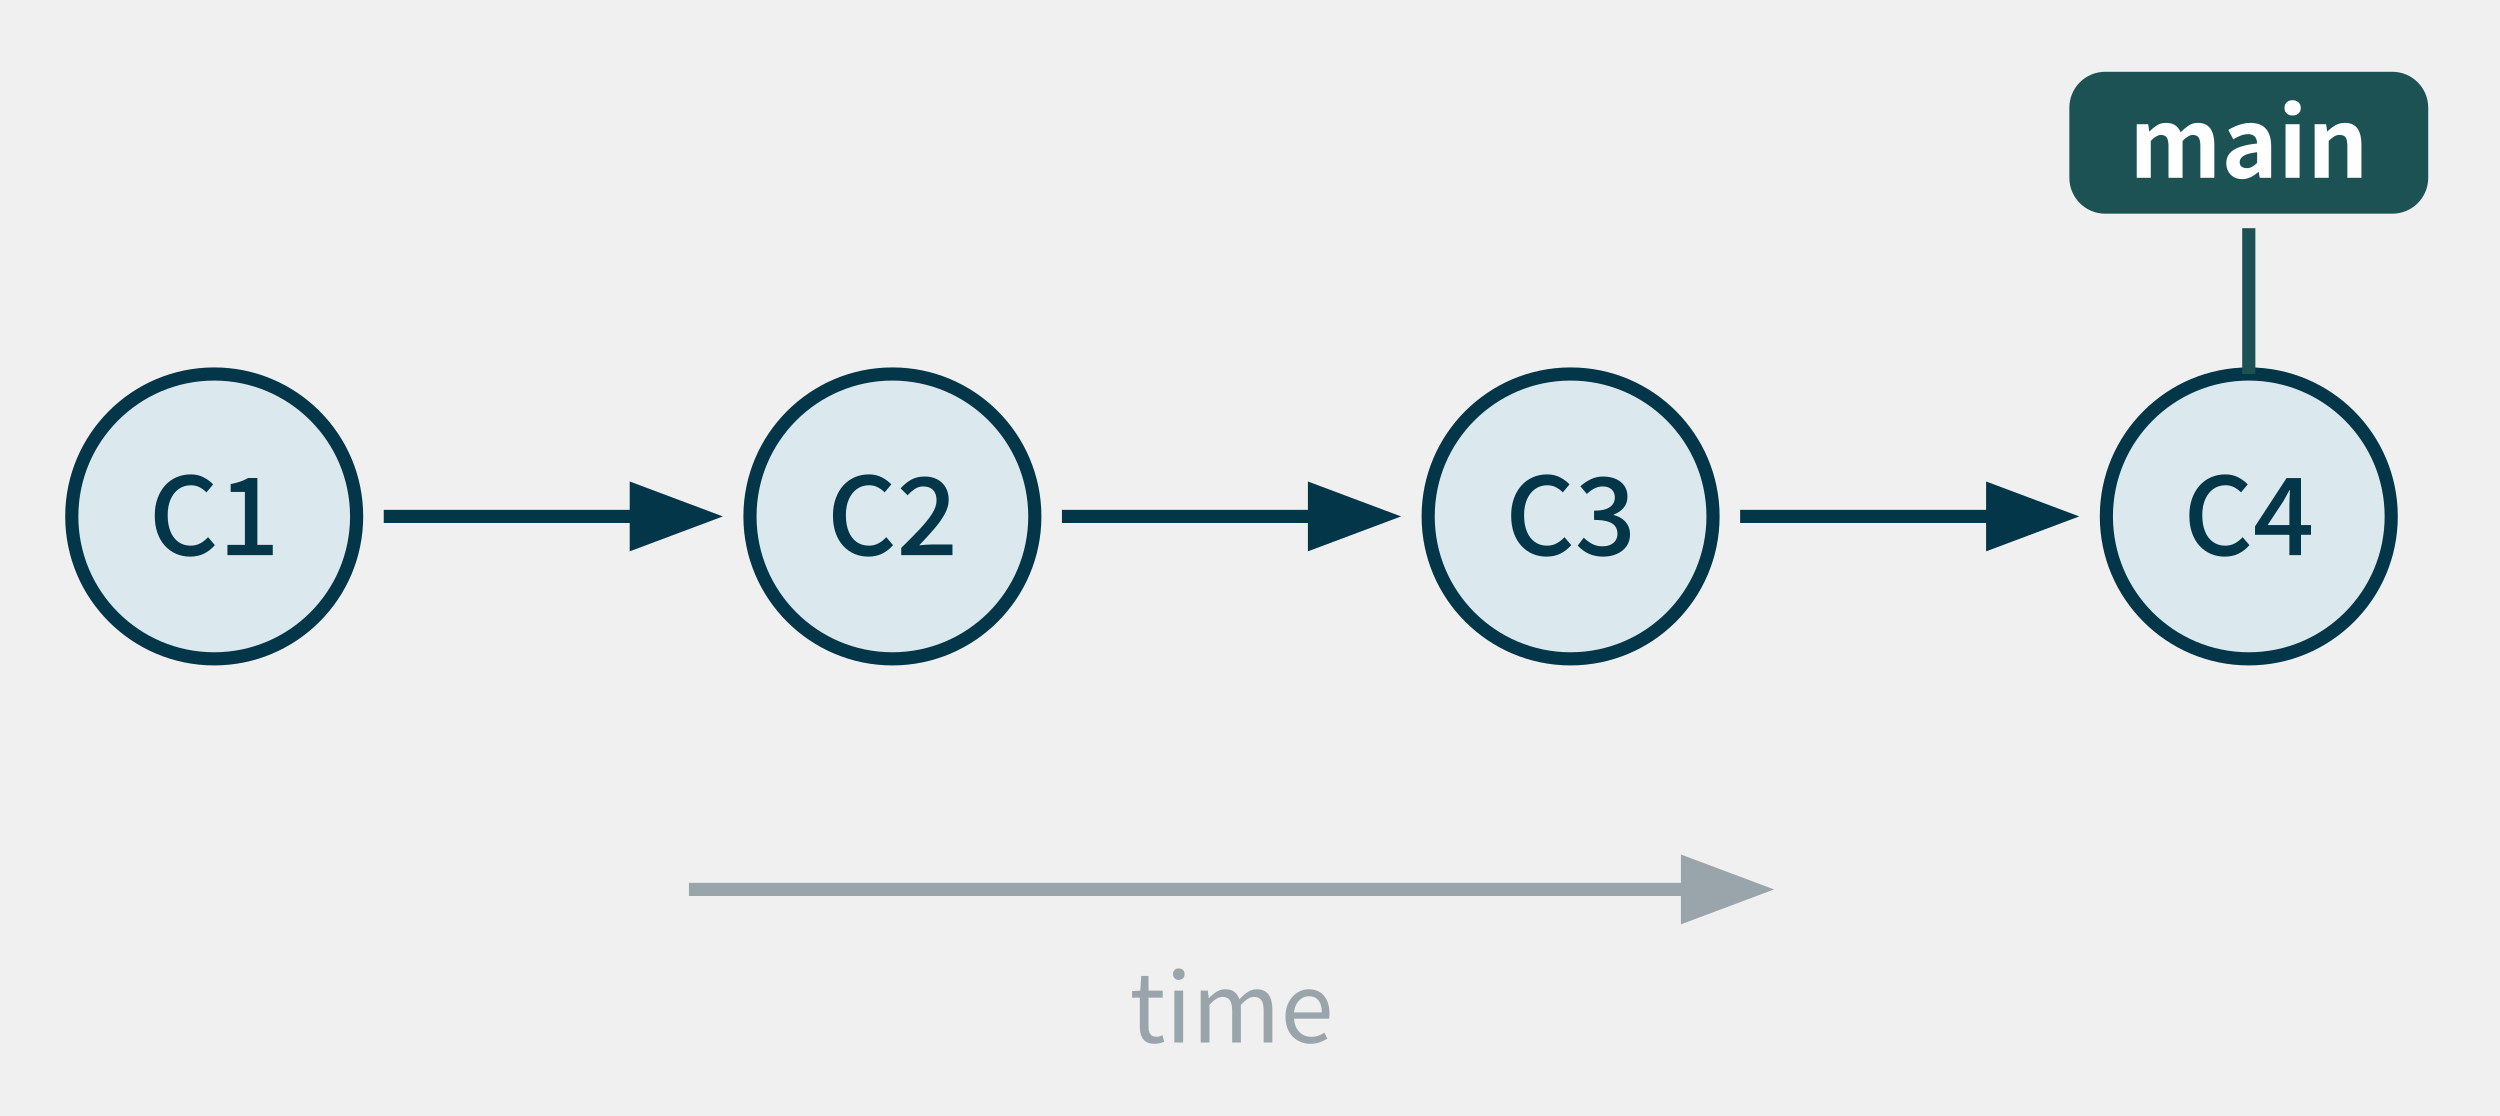
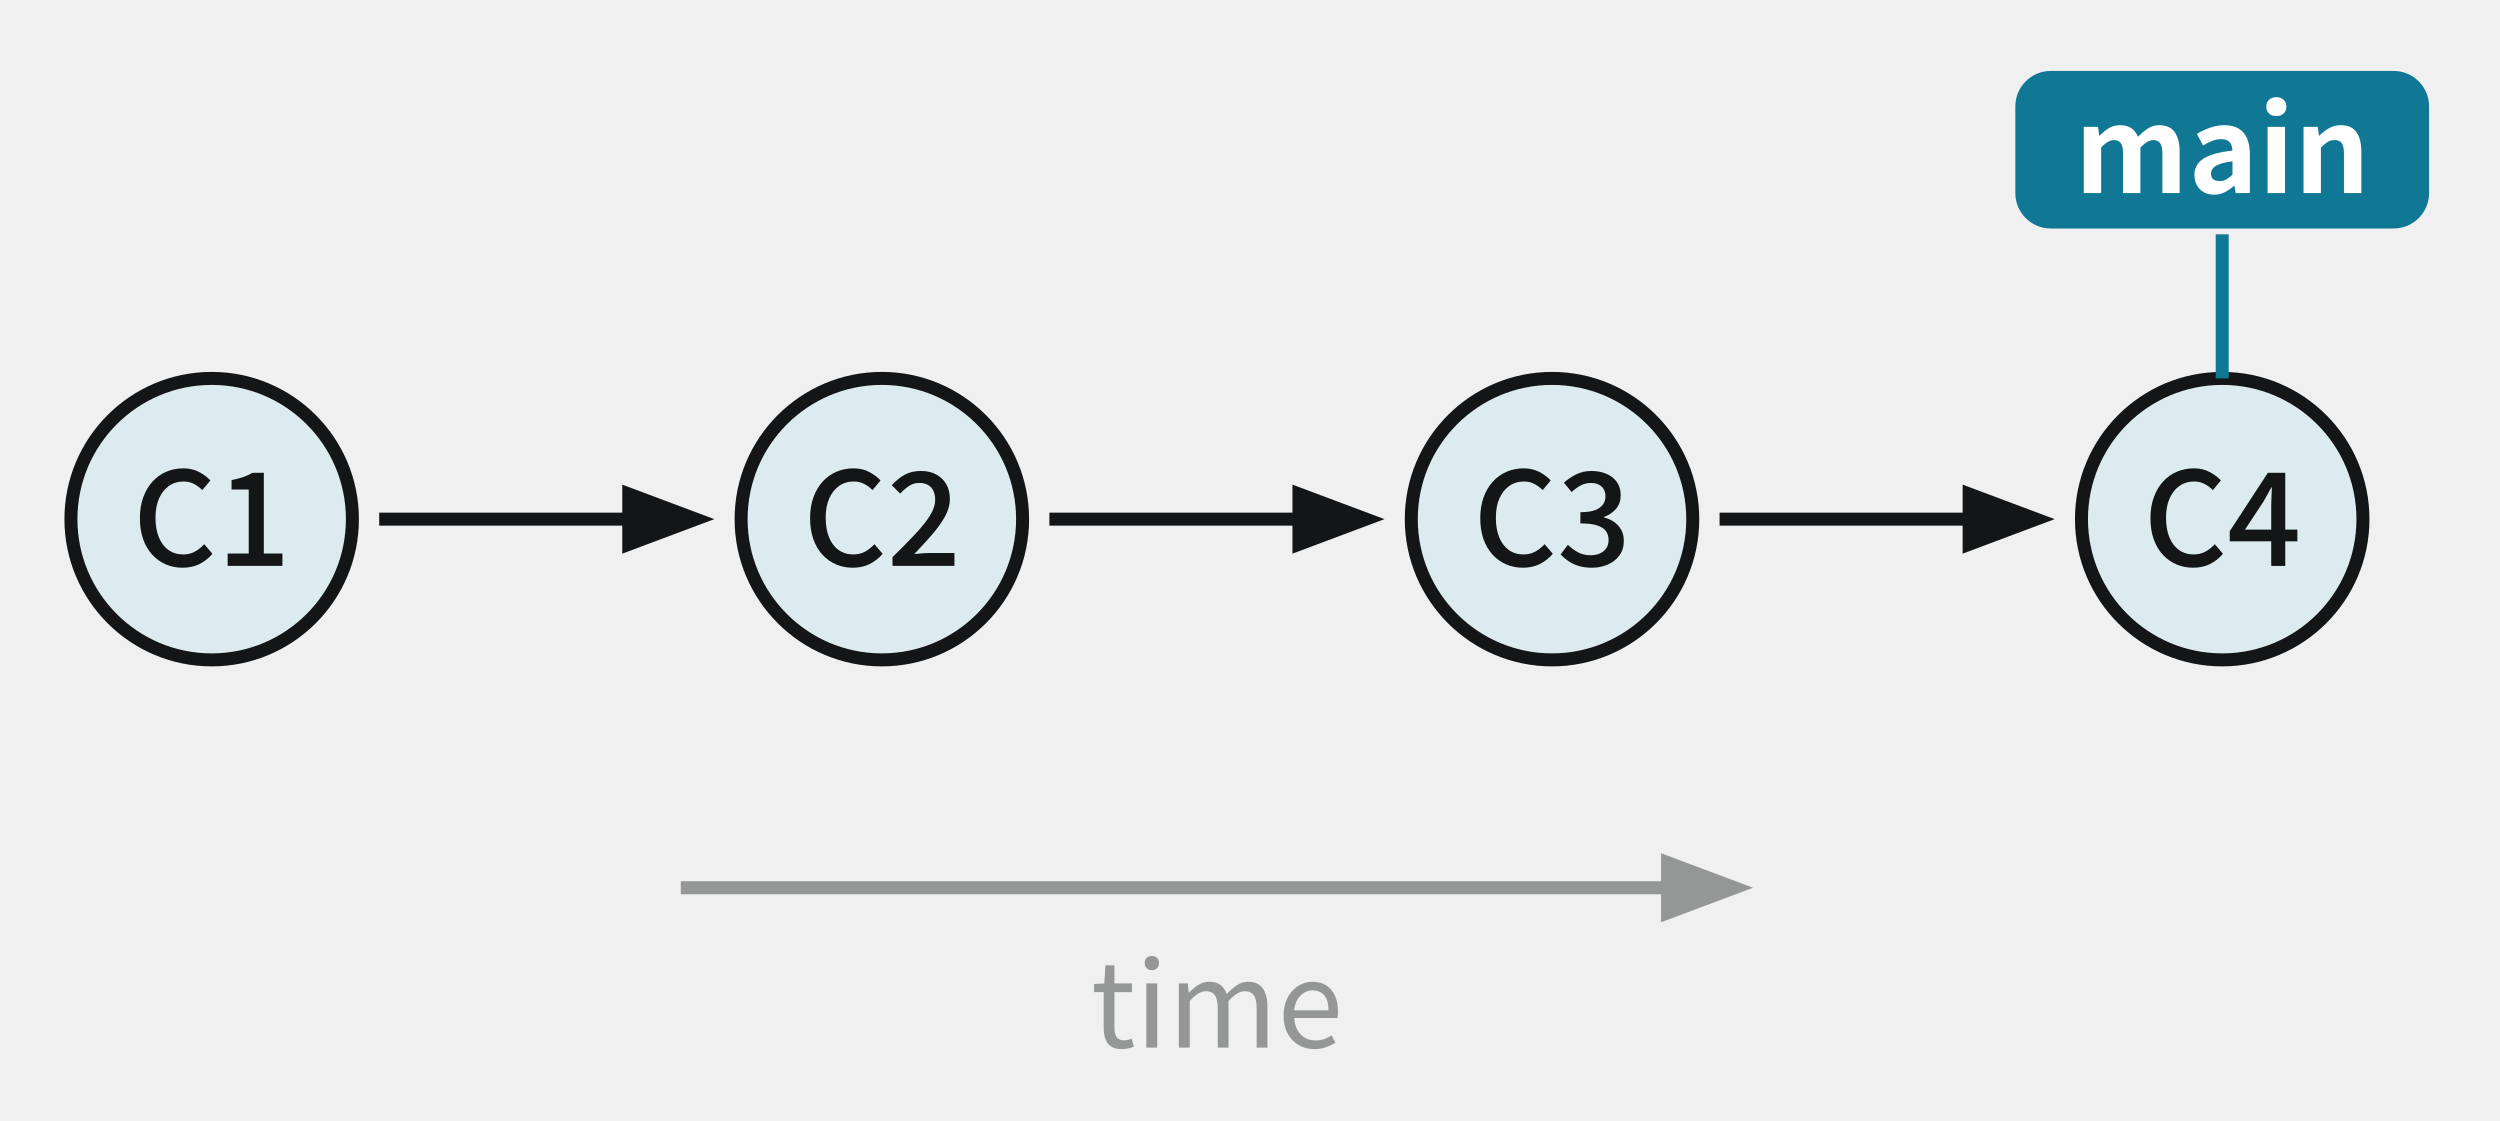
- <svg xmlns="http://www.w3.org/2000/svg" xmlns:xlink="http://www.w3.org/1999/xlink" class="typst-doc" viewBox="0 0 208.984 93.255" width="208.984pt" height="93.255pt">
-   <g>
-     <g class="typst-group" transform="matrix(1 0 0 1 6 6)">
+ <svg xmlns="http://www.w3.org/2000/svg" xmlns:xlink="http://www.w3.org/1999/xlink" viewBox="0 0 211.484 94.748" width="211.484pt" height="94.748pt">
+   <g transform="translate(6 6)">
+     <path fill="none" stroke="#959696" stroke-width="1.1" stroke-linecap="butt" stroke-linejoin="miter" stroke-miterlimit="4" transform="translate(51.59055 69.0972)" d="M 0 0h 83.473" />
+     <path fill="#959696" fill-rule="nonzero" stroke="#959696" stroke-width="1.1" stroke-linecap="butt" stroke-linejoin="miter" stroke-miterlimit="4" transform="translate(135.0635 66.97122)" d="M 0 0m 5.669 2.126l -5.669 2.126v -4.252l 5.669 2.126Z " />
+     <path fill="none" transform="translate(86.28488 75.28846)" d="M 0 0h 21.32v 7.46h -21.32v -7.46Z " />
+     <g transform="translate(86.28488 75.28846)">
+       <g transform="matrix(1 0 0 -1 0 7.33)">
+         <use xlink:href="#g8C058AB509FE416FEEC7B3566CF4DF14" x="0" y="0" fill="#959696" fill-rule="nonzero" />
+         <use xlink:href="#g89BDD6A8CB61E7CD3A535BA6174421AE" x="3.77" y="0" fill="#959696" fill-rule="nonzero" />
+         <use xlink:href="#gA8960B64AF3284EFC299CC9CD12CA17" x="6.52" y="0" fill="#959696" fill-rule="nonzero" />
+         <use xlink:href="#g58C4D0BDEA9AD28168CD8BA4E65F74B7" x="15.78" y="0" fill="#959696" fill-rule="nonzero" />
+       </g>
+     </g>
+     <path fill="#dbebef" fill-rule="nonzero" stroke="#131516" stroke-width="1.1" stroke-linecap="butt" stroke-linejoin="miter" stroke-miterlimit="4" transform="translate(0 26.01059)" d="M 0 0m 11.906 0c -6.569 0 -11.906 5.336 -11.906 11.906c 0 6.569 5.336 11.906 11.906 11.906c 6.569 0 11.906 -5.336 11.906 -11.906c 0 -6.569 -5.336 -11.906 -11.906 -11.906Z " />
+     <path fill="none" transform="translate(5.217512 33.8076)" d="M 0 0h 13.376v 8.217h -13.376v -8.217Z " />
+     <g transform="translate(5.217512 33.8076)">
+       <g transform="matrix(1 0 0 -1 0 8.063)">
+         <use xlink:href="#g4B0215E6EE871C7411DF42081F9B9A5D" x="0" y="0" fill="#131516" fill-rule="nonzero" />
+         <use xlink:href="#g587944CC86E6756160A12EE9A3EFA76C" x="7.106" y="0" fill="#131516" fill-rule="nonzero" />
+       </g>
+     </g>
+     <path fill="#dbebef" fill-rule="nonzero" stroke="#131516" stroke-width="1.1" stroke-linecap="butt" stroke-linejoin="miter" stroke-miterlimit="4" transform="translate(56.69291 26.01059)" d="M 0 0m 11.906 0c -6.569 0 -11.906 5.336 -11.906 11.906c 0 6.569 5.336 11.906 11.906 11.906c 6.569 0 11.906 -5.336 11.906 -11.906c 0 -6.569 -5.336 -11.906 -11.906 -11.906Z " />
+     <path fill="none" transform="translate(61.91043 33.8076)" d="M 0 0h 13.376v 8.217h -13.376v -8.217Z " />
+     <g transform="translate(61.91043 33.8076)">
+       <g transform="matrix(1 0 0 -1 0 8.063)">
+         <use xlink:href="#g4B0215E6EE871C7411DF42081F9B9A5D" x="0" y="0" fill="#131516" fill-rule="nonzero" />
+         <use xlink:href="#g90551CEF906CFAE9CA14E93F6AA17084" x="7.106" y="0" fill="#131516" fill-rule="nonzero" />
+       </g>
+     </g>
+     <path fill="#dbebef" fill-rule="nonzero" stroke="#131516" stroke-width="1.1" stroke-linecap="butt" stroke-linejoin="miter" stroke-miterlimit="4" transform="translate(113.3858 26.01059)" d="M 0 0m 11.906 0c -6.569 0 -11.906 5.336 -11.906 11.906c 0 6.569 5.336 11.906 11.906 11.906c 6.569 0 11.906 -5.336 11.906 -11.906c 0 -6.569 -5.336 -11.906 -11.906 -11.906Z " />
+     <path fill="none" transform="translate(118.6033 33.8076)" d="M 0 0h 13.376v 8.217h -13.376v -8.217Z " />
+     <g transform="translate(118.6033 33.8076)">
+       <g transform="matrix(1 0 0 -1 0 8.063)">
+         <use xlink:href="#g4B0215E6EE871C7411DF42081F9B9A5D" x="0" y="0" fill="#131516" fill-rule="nonzero" />
+         <use xlink:href="#g47783CE8D53684F26E2426AA39AB5DED" x="7.106" y="0" fill="#131516" fill-rule="nonzero" />
+       </g>
+     </g>
+     <path fill="#dbebef" fill-rule="nonzero" stroke="#131516" stroke-width="1.1" stroke-linecap="butt" stroke-linejoin="miter" stroke-miterlimit="4" transform="translate(170.0787 26.01059)" d="M 0 0m 11.906 0c -6.569 0 -11.906 5.336 -11.906 11.906c 0 6.569 5.336 11.906 11.906 11.906c 6.569 0 11.906 -5.336 11.906 -11.906c 0 -6.569 -5.336 -11.906 -11.906 -11.906Z " />
+     <path fill="none" transform="translate(175.2963 33.8076)" d="M 0 0h 13.376v 8.217h -13.376v -8.217Z " />
+     <g transform="translate(175.2963 33.8076)">
+       <g transform="matrix(1 0 0 -1 0 8.063)">
+         <use xlink:href="#g4B0215E6EE871C7411DF42081F9B9A5D" x="0" y="0" fill="#131516" fill-rule="nonzero" />
+         <use xlink:href="#g712FF22219754B4B2190D8FF431205C" x="7.106" y="0" fill="#131516" fill-rule="nonzero" />
+       </g>
+     </g>
+     <path fill="none" stroke="#131516" stroke-width="1.1" stroke-linecap="butt" stroke-linejoin="miter" stroke-miterlimit="4" transform="translate(26.07874 37.9161)" d="M 0 0h 21.111" />
+     <path fill="#131516" fill-rule="nonzero" stroke="#131516" stroke-width="1.1" stroke-linecap="butt" stroke-linejoin="miter" stroke-miterlimit="4" transform="translate(47.1895 35.79012)" d="M 0 0m 5.669 2.126l -5.669 2.126v -4.252l 5.669 2.126Z " />
+     <path fill="none" stroke="#131516" stroke-width="1.1" stroke-linecap="butt" stroke-linejoin="miter" stroke-miterlimit="4" transform="translate(82.77165 37.9161)" d="M 0 0h 21.111" />
+     <path fill="#131516" fill-rule="nonzero" stroke="#131516" stroke-width="1.1" stroke-linecap="butt" stroke-linejoin="miter" stroke-miterlimit="4" transform="translate(103.8824 35.79012)" d="M 0 0m 5.669 2.126l -5.669 2.126v -4.252l 5.669 2.126Z " />
+     <path fill="none" stroke="#131516" stroke-width="1.1" stroke-linecap="butt" stroke-linejoin="miter" stroke-miterlimit="4" transform="translate(139.4646 37.9161)" d="M 0 0h 21.111" />
+     <path fill="#131516" fill-rule="nonzero" stroke="#131516" stroke-width="1.1" stroke-linecap="butt" stroke-linejoin="miter" stroke-miterlimit="4" transform="translate(160.5753 35.79012)" d="M 0 0m 5.669 2.126l -5.669 2.126v -4.252l 5.669 2.126Z " />
+     <path fill="none" stroke="#107895" stroke-width="1.1" stroke-linecap="butt" stroke-linejoin="miter" stroke-miterlimit="4" transform="translate(181.9843 13.82161)" d="M 0 0m 0 12.189v -12.189" />
+     <path fill="none" transform="translate(164.4843)" d="M 0 0h 35v 13.47h -35v -13.47Z " />
+     <g transform="translate(164.4843 -4.7e-8)">
      <g>
-         <path class="typst-shape" fill="none" stroke="#9aa5ab" stroke-width="1.1" stroke-linecap="butt" stroke-linejoin="miter" stroke-miterlimit="4" transform="matrix(1 0 0 1 51.59055 68.3502)" d="M 0 0h 83.473 " />
-         <path class="typst-shape" fill="#9aa5ab" fill-rule="nonzero" stroke="#9aa5ab" stroke-width="1.1" stroke-linecap="butt" stroke-linejoin="miter" stroke-miterlimit="4" transform="matrix(1 0 0 1 135.0635 66.22422)" d="M 0 0m 5.669 2.126 l -5.669 2.126 v -4.252 l 5.669 2.126 Z " />
-         <path class="typst-shape" fill="none" transform="matrix(1 0 0 1 88.41688 75.28746)" d="M 0 0h 17.056 v 5.968 h -17.056 v -5.968 Z " />
-         <g class="typst-group">
-           <g>
-             <g class="typst-group" transform="matrix(1 0 0 1 88.41688 75.28746)">
-               <g>
-                 <g class="typst-text" transform="matrix(1 0 0 -1 0 5.864)">
-                   <use xlink:href="#gBC3846AE2E85E55BF39D7CC820E4F78F" x="0" y="0" fill="#9aa5ab" fill-rule="nonzero" />
-                   <use xlink:href="#gFB1F465BA582F2336915ECBAEDD17383" x="3.016" y="0" fill="#9aa5ab" fill-rule="nonzero" />
-                   <use xlink:href="#g2A0BD33859B1DA337F12221DB2A36013" x="5.216" y="0" fill="#9aa5ab" fill-rule="nonzero" />
-                   <use xlink:href="#g641771F958253AA813D21F287BAF66D8" x="12.624" y="0" fill="#9aa5ab" fill-rule="nonzero" />
-                 </g>
-               </g>
-             </g>
-           </g>
-         </g>
-         <path class="typst-shape" fill="#dbe9ee" fill-rule="nonzero" stroke="#04364a" stroke-width="1.1" stroke-linecap="butt" stroke-linejoin="miter" stroke-miterlimit="4" transform="matrix(1 0 0 1 0 25.26359)" d="M 0 0m 11.906 0 c -6.569 0 -11.906 5.336 -11.906 11.906 c 0 6.569 5.336 11.906 11.906 11.906 c 6.569 0 11.906 -5.336 11.906 -11.906 c 0 -6.569 -5.336 -11.906 -11.906 -11.906 Z " />
-         <path class="typst-shape" fill="none" transform="matrix(1 0 0 1 6.433512 33.8076)" d="M 0 0h 10.944 v 6.723 h -10.944 v -6.723 Z " />
-         <g class="typst-group">
-           <g>
-             <g class="typst-group" transform="matrix(1 0 0 1 6.433512 33.8076)">
-               <g>
-                 <g class="typst-text" transform="matrix(1 0 0 -1 0 6.597)">
-                   <use xlink:href="#g604D6003E369CA92F12ADFF704854076" x="0" y="0" fill="#04364a" fill-rule="nonzero" />
-                   <use xlink:href="#g4A28E0AEE84DD9712ADB9F3431E7B1EF" x="5.814" y="0" fill="#04364a" fill-rule="nonzero" />
-                 </g>
-               </g>
-             </g>
-           </g>
-         </g>
-         <path class="typst-shape" fill="#dbe9ee" fill-rule="nonzero" stroke="#04364a" stroke-width="1.1" stroke-linecap="butt" stroke-linejoin="miter" stroke-miterlimit="4" transform="matrix(1 0 0 1 56.69291 25.26359)" d="M 0 0m 11.906 0 c -6.569 0 -11.906 5.336 -11.906 11.906 c 0 6.569 5.336 11.906 11.906 11.906 c 6.569 0 11.906 -5.336 11.906 -11.906 c 0 -6.569 -5.336 -11.906 -11.906 -11.906 Z " />
-         <path class="typst-shape" fill="none" transform="matrix(1 0 0 1 63.12643 33.8076)" d="M 0 0h 10.944 v 6.723 h -10.944 v -6.723 Z " />
-         <g class="typst-group">
-           <g>
-             <g class="typst-group" transform="matrix(1 0 0 1 63.12643 33.8076)">
-               <g>
-                 <g class="typst-text" transform="matrix(1 0 0 -1 0 6.597)">
-                   <use xlink:href="#g604D6003E369CA92F12ADFF704854076" x="0" y="0" fill="#04364a" fill-rule="nonzero" />
-                   <use xlink:href="#gD3EDD8321B77A2FBEAB445976C93070E" x="5.814" y="0" fill="#04364a" fill-rule="nonzero" />
-                 </g>
-               </g>
-             </g>
-           </g>
-         </g>
-         <path class="typst-shape" fill="#dbe9ee" fill-rule="nonzero" stroke="#04364a" stroke-width="1.1" stroke-linecap="butt" stroke-linejoin="miter" stroke-miterlimit="4" transform="matrix(1 0 0 1 113.3858 25.26359)" d="M 0 0m 11.906 0 c -6.569 0 -11.906 5.336 -11.906 11.906 c 0 6.569 5.336 11.906 11.906 11.906 c 6.569 0 11.906 -5.336 11.906 -11.906 c 0 -6.569 -5.336 -11.906 -11.906 -11.906 Z " />
-         <path class="typst-shape" fill="none" transform="matrix(1 0 0 1 119.8193 33.8076)" d="M 0 0h 10.944 v 6.723 h -10.944 v -6.723 Z " />
-         <g class="typst-group">
-           <g>
-             <g class="typst-group" transform="matrix(1 0 0 1 119.8193 33.8076)">
-               <g>
-                 <g class="typst-text" transform="matrix(1 0 0 -1 0 6.597)">
-                   <use xlink:href="#g604D6003E369CA92F12ADFF704854076" x="0" y="0" fill="#04364a" fill-rule="nonzero" />
-                   <use xlink:href="#g34C745D342442FBCA60233D8FF6D5E54" x="5.814" y="0" fill="#04364a" fill-rule="nonzero" />
-                 </g>
-               </g>
-             </g>
-           </g>
-         </g>
-         <path class="typst-shape" fill="#dbe9ee" fill-rule="nonzero" stroke="#04364a" stroke-width="1.1" stroke-linecap="butt" stroke-linejoin="miter" stroke-miterlimit="4" transform="matrix(1 0 0 1 170.0787 25.26359)" d="M 0 0m 11.906 0 c -6.569 0 -11.906 5.336 -11.906 11.906 c 0 6.569 5.336 11.906 11.906 11.906 c 6.569 0 11.906 -5.336 11.906 -11.906 c 0 -6.569 -5.336 -11.906 -11.906 -11.906 Z " />
-         <path class="typst-shape" fill="none" transform="matrix(1 0 0 1 176.5123 33.8076)" d="M 0 0h 10.944 v 6.723 h -10.944 v -6.723 Z " />
-         <g class="typst-group">
-           <g>
-             <g class="typst-group" transform="matrix(1 0 0 1 176.5123 33.8076)">
-               <g>
-                 <g class="typst-text" transform="matrix(1 0 0 -1 0 6.597)">
-                   <use xlink:href="#g604D6003E369CA92F12ADFF704854076" x="0" y="0" fill="#04364a" fill-rule="nonzero" />
-                   <use xlink:href="#g9B975D5DBBF7F0322167451559C83C87" x="5.814" y="0" fill="#04364a" fill-rule="nonzero" />
-                 </g>
-               </g>
-             </g>
-           </g>
-         </g>
-         <path class="typst-shape" fill="none" stroke="#04364a" stroke-width="1.1" stroke-linecap="butt" stroke-linejoin="miter" stroke-miterlimit="4" transform="matrix(1 0 0 1 26.07874 37.1691)" d="M 0 0h 21.111 " />
-         <path class="typst-shape" fill="#04364a" fill-rule="nonzero" stroke="#04364a" stroke-width="1.1" stroke-linecap="butt" stroke-linejoin="miter" stroke-miterlimit="4" transform="matrix(1 0 0 1 47.1895 35.04312)" d="M 0 0m 5.669 2.126 l -5.669 2.126 v -4.252 l 5.669 2.126 Z " />
-         <path class="typst-shape" fill="none" stroke="#04364a" stroke-width="1.1" stroke-linecap="butt" stroke-linejoin="miter" stroke-miterlimit="4" transform="matrix(1 0 0 1 82.77165 37.1691)" d="M 0 0h 21.111 " />
-         <path class="typst-shape" fill="#04364a" fill-rule="nonzero" stroke="#04364a" stroke-width="1.1" stroke-linecap="butt" stroke-linejoin="miter" stroke-miterlimit="4" transform="matrix(1 0 0 1 103.8824 35.04312)" d="M 0 0m 5.669 2.126 l -5.669 2.126 v -4.252 l 5.669 2.126 Z " />
-         <path class="typst-shape" fill="none" stroke="#04364a" stroke-width="1.1" stroke-linecap="butt" stroke-linejoin="miter" stroke-miterlimit="4" transform="matrix(1 0 0 1 139.4646 37.1691)" d="M 0 0h 21.111 " />
-         <path class="typst-shape" fill="#04364a" fill-rule="nonzero" stroke="#04364a" stroke-width="1.1" stroke-linecap="butt" stroke-linejoin="miter" stroke-miterlimit="4" transform="matrix(1 0 0 1 160.5753 35.04312)" d="M 0 0m 5.669 2.126 l -5.669 2.126 v -4.252 l 5.669 2.126 Z " />
-         <path class="typst-shape" fill="none" stroke="#1c5253" stroke-width="1.1" stroke-linecap="butt" stroke-linejoin="miter" stroke-miterlimit="4" transform="matrix(1 0 0 1 181.9843 13.07461)" d="M 0 0m 0 12.189 v -12.189 " />
-         <path class="typst-shape" fill="none" transform="matrix(1 0 0 1 166.9843 0)" d="M 0 0h 30 v 11.976 h -30 v -11.976 Z " />
-         <g class="typst-group">
-           <g>
-             <g class="typst-group" transform="matrix(1 0 0 1 166.9843 -0.00000004724409)">
-               <g>
-                 <g class="typst-group">
-                   <g>
-                     <path class="typst-shape" fill="#1c5253" fill-rule="nonzero" d="M 0 0m 0 3 c 0 -1.657 1.343 -3 3 -3 h 24 c 1.657 0 3 1.343 3 3 v 5.864 c 0 1.657 -1.343 3 -3 3 h -24 c -1.657 0 -3 -1.343 -3 -3 Z " />
-                     <g class="typst-text" transform="matrix(1 0 0 -1 5 8.864)">
-                       <use xlink:href="#g7262D785EEC1E4E65635E43A24BCDA6C" x="0" y="0" fill="#ffffff" fill-rule="nonzero" />
-                       <use xlink:href="#g7B7C922EBE2B03DDAA9FED30513B4C3C" x="7.712" y="0" fill="#ffffff" fill-rule="nonzero" />
-                       <use xlink:href="#gA2D7119786468C0042BED0BD0323253B" x="12.44" y="0" fill="#ffffff" fill-rule="nonzero" />
-                       <use xlink:href="#gCAA54E0B72EB81F41EF5B4F120242602" x="14.872" y="0" fill="#ffffff" fill-rule="nonzero" />
-                     </g>
-                   </g>
-                 </g>
-               </g>
-             </g>
-           </g>
+         <path fill="#107895" fill-rule="nonzero" d="M 0 0m 0 3c 0 -1.657 1.343 -3 3 -3h 29c 1.657 0 3 1.343 3 3v 7.33c 0 1.657 -1.343 3 -3 3h -29c -1.657 0 -3 -1.343 -3 -3Z " />
+         <g transform="matrix(1 0 0 -1 5 10.33)">
+           <use xlink:href="#g48B74B0D800C15FFCEAA5EDEFC756224" x="0" y="0" fill="#ffffff" fill-rule="nonzero" />
+           <use xlink:href="#gFC34E51138F092D0C3DDBE13766F7630" x="9.64" y="0" fill="#ffffff" fill-rule="nonzero" />
+           <use xlink:href="#gEA4EED31FD10E04983F9A9B0B4F10349" x="15.55" y="0" fill="#ffffff" fill-rule="nonzero" />
+           <use xlink:href="#gB00D30DCFB2EA4541DB838C2C988A4F0" x="18.59" y="0" fill="#ffffff" fill-rule="nonzero" />
        </g>
      </g>
    </g>
  </g>
-   <defs id="glyph">
-     <symbol id="gBC3846AE2E85E55BF39D7CC820E4F78F" overflow="visible">
-       <path d="M 0 0m 2.096 -0.104 q -0.456 0 -0.728 0.18 q -0.272 0.18 -0.388 0.508 q -0.116 0.328 -0.116 0.76 v 2.408 h -0.648 v 0.552 l 0.688 0.04 l 0.08 1.224 h 0.608 v -1.224 h 1.184 v -0.592 h -1.184 v -2.432 q 0 -0.392 0.148 -0.612 q 0.148 -0.22 0.524 -0.22 q 0.12 0 0.256 0.036 q 0.136 0.036 0.24 0.084 l 0.144 -0.552 q -0.184 -0.064 -0.392 -0.112 q -0.208 -0.048 -0.416 -0.048 Z " />
+   <defs>
+     <symbol id="g8C058AB509FE416FEEC7B3566CF4DF14" overflow="visible">
+       <path d="M 0 0m 2.62 -0.13q -0.57 0 -0.91 0.225q -0.34 0.225 -0.485 0.635q -0.145 0.41 -0.145 0.95v 3.01h -0.81v 0.69l 0.86 0.05l 0.1 1.53h 0.76v -1.53h 1.48v -0.74h -1.48v -3.04q 0 -0.49 0.185 -0.765q 0.185 -0.275 0.655 -0.275q 0.15 0 0.32 0.045q 0.17 0.045 0.3 0.105l 0.18 -0.69q -0.23 -0.08 -0.49 -0.14q -0.26 -0.06 -0.52 -0.06Z " />
    </symbol>
-     <symbol id="gFB1F465BA582F2336915ECBAEDD17383" overflow="visible">
-       <path d="M 0 0m 0.736 0 v 4.344 h 0.736 v -4.344 h -0.736 Z m 0.368 5.24 q -0.216 0 -0.348 0.132 q -0.132 0.132 -0.132 0.356 q 0 0.216 0.132 0.344 q 0.132 0.128 0.348 0.128 q 0.216 0 0.352 -0.128 q 0.136 -0.128 0.136 -0.344 q 0 -0.224 -0.136 -0.356 q -0.136 -0.132 -0.352 -0.132 Z " />
+     <symbol id="g89BDD6A8CB61E7CD3A535BA6174421AE" overflow="visible">
+       <path d="M 0 0m 0.92 0v 5.43h 0.92v -5.43h -0.92Z m 0.46 6.55q -0.27 0 -0.435 0.165q -0.165 0.165 -0.165 0.445q 0 0.27 0.165 0.43q 0.165 0.16 0.435 0.16q 0.27 0 0.44 -0.16q 0.17 -0.16 0.17 -0.43q 0 -0.28 -0.17 -0.445q -0.17 -0.165 -0.44 -0.165Z " />
    </symbol>
-     <symbol id="g2A0BD33859B1DA337F12221DB2A36013" overflow="visible">
-       <path d="M 0 0m 0.736 0 v 4.344 h 0.6 l 0.072 -0.632 h 0.016 q 0.288 0.312 0.628 0.528 q 0.34 0.216 0.724 0.216 q 0.504 0 0.784 -0.224 q 0.28 -0.224 0.416 -0.608 q 0.344 0.368 0.692 0.6 q 0.348 0.232 0.748 0.232 q 0.664 0 0.988 -0.436 q 0.324 -0.436 0.324 -1.268 v -2.752 h -0.728 v 2.656 q 0 0.616 -0.196 0.888 q -0.196 0.272 -0.612 0.272 q -0.248 0 -0.516 -0.164 q -0.268 -0.164 -0.58 -0.5 v -3.152 h -0.728 v 2.656 q 0 0.616 -0.196 0.888 q -0.196 0.272 -0.612 0.272 q -0.248 0 -0.52 -0.164 q -0.272 -0.164 -0.568 -0.5 v -3.152 h -0.736 Z " />
+     <symbol id="gA8960B64AF3284EFC299CC9CD12CA17" overflow="visible">
+       <path d="M 0 0m 0.92 0v 5.43h 0.75l 0.09 -0.79h 0.02q 0.36 0.39 0.785 0.66q 0.425 0.27 0.905 0.27q 0.63 0 0.98 -0.28q 0.35 -0.28 0.52 -0.76q 0.43 0.46 0.865 0.75q 0.435 0.29 0.935 0.29q 0.83 0 1.235 -0.545q 0.405 -0.545 0.405 -1.585v -3.44h -0.91v 3.32q 0 0.77 -0.245 1.11q -0.245 0.34 -0.765 0.34q -0.31 0 -0.645 -0.205q -0.335 -0.205 -0.725 -0.625v -3.94h -0.91v 3.32q 0 0.77 -0.245 1.11q -0.245 0.34 -0.765 0.34q -0.31 0 -0.65 -0.205q -0.34 -0.205 -0.71 -0.625v -3.94h -0.92Z " />
    </symbol>
-     <symbol id="g641771F958253AA813D21F287BAF66D8" overflow="visible">
-       <path d="M 0 0m 2.496 -0.104 q -0.584 0 -1.056 0.272 q -0.472 0.272 -0.748 0.78 q -0.276 0.508 -0.276 1.22 q 0 0.536 0.16 0.956 q 0.16 0.42 0.436 0.72 q 0.276 0.3 0.628 0.456 q 0.352 0.156 0.72 0.156 q 0.56 0 0.944 -0.248 q 0.384 -0.248 0.588 -0.708 q 0.204 -0.46 0.204 -1.084 q 0 -0.12 -0.008 -0.224 q -0.008 -0.104 -0.024 -0.192 h -2.928 q 0.024 -0.464 0.212 -0.804 q 0.188 -0.34 0.5 -0.528 q 0.312 -0.188 0.728 -0.188 q 0.32 0 0.58 0.092 q 0.26 0.092 0.508 0.252 l 0.256 -0.488 q -0.28 -0.184 -0.632 -0.312 q -0.352 -0.128 -0.792 -0.128 Z m -1.368 2.624 h 2.328 q 0 0.656 -0.284 1.004 q -0.284 0.348 -0.796 0.348 q -0.304 0 -0.572 -0.16 q -0.268 -0.16 -0.448 -0.456 q -0.18 -0.296 -0.228 -0.736 Z " />
+     <symbol id="g58C4D0BDEA9AD28168CD8BA4E65F74B7" overflow="visible">
+       <path d="M 0 0m 3.12 -0.13q -0.73 0 -1.32 0.34q -0.59 0.34 -0.935 0.975q -0.345 0.635 -0.345 1.525q 0 0.67 0.2 1.195q 0.2 0.525 0.545 0.9q 0.345 0.375 0.785 0.57q 0.44 0.195 0.9 0.195q 0.7 0 1.18 -0.31q 0.48 -0.31 0.735 -0.885q 0.255 -0.575 0.255 -1.355q 0 -0.15 -0.01 -0.28q -0.01 -0.13 -0.03 -0.24h -3.66q 0.03 -0.58 0.265 -1.005q 0.235 -0.425 0.625 -0.66q 0.39 -0.235 0.91 -0.235q 0.4 0 0.725 0.115q 0.325 0.115 0.635 0.315l 0.32 -0.61q -0.35 -0.23 -0.79 -0.39q -0.44 -0.16 -0.99 -0.16Z m -1.71 3.28h 2.91q 0 0.82 -0.355 1.255q -0.355 0.435 -0.995 0.435q -0.38 0 -0.715 -0.2q -0.335 -0.2 -0.56 -0.57q -0.225 -0.37 -0.285 -0.92Z " />
    </symbol>
-     <symbol id="g604D6003E369CA92F12ADFF704854076" overflow="visible">
-       <path d="M 0 0m 3.456 -0.126 q -0.621 0 -1.156 0.229 q -0.536 0.229 -0.941 0.67 q -0.405 0.441 -0.63 1.075 q -0.225 0.634 -0.225 1.454 q 0 0.81 0.234 1.449 q 0.234 0.639 0.639 1.084 q 0.405 0.445 0.954 0.68 q 0.549 0.234 1.179 0.234 q 0.612 0 1.089 -0.252 q 0.477 -0.252 0.783 -0.585 l -0.558 -0.666 q -0.261 0.261 -0.581 0.428 q -0.319 0.166 -0.715 0.166 q -0.576 0 -1.012 -0.306 q -0.436 -0.306 -0.684 -0.864 q -0.248 -0.558 -0.248 -1.341 q 0 -0.783 0.234 -1.355 q 0.234 -0.571 0.666 -0.877 q 0.432 -0.306 1.017 -0.306 q 0.45 0 0.806 0.194 q 0.355 0.193 0.652 0.517 l 0.567 -0.666 q -0.405 -0.468 -0.913 -0.715 q -0.509 -0.247 -1.156 -0.247 Z " />
+     <symbol id="g4B0215E6EE871C7411DF42081F9B9A5D" overflow="visible">
+       <path d="M 0 0m 4.224 -0.154q -0.759 0 -1.413 0.281q -0.654 0.281 -1.149 0.82q -0.495 0.539 -0.77 1.315q -0.275 0.775 -0.275 1.776q 0 0.99 0.286 1.771q 0.286 0.781 0.781 1.325q 0.495 0.544 1.166 0.831q 0.671 0.286 1.441 0.286q 0.748 0 1.331 -0.308q 0.583 -0.308 0.957 -0.715l -0.682 -0.814q -0.319 0.319 -0.71 0.522q -0.391 0.203 -0.875 0.203q -0.704 0 -1.238 -0.374q -0.533 -0.374 -0.836 -1.056q -0.302 -0.682 -0.302 -1.639q 0 -0.957 0.286 -1.655q 0.286 -0.699 0.814 -1.073q 0.528 -0.374 1.243 -0.374q 0.55 0 0.985 0.236q 0.434 0.236 0.797 0.632l 0.693 -0.814q -0.495 -0.572 -1.117 -0.875q -0.622 -0.302 -1.413 -0.302Z " />
    </symbol>
-     <symbol id="g4A28E0AEE84DD9712ADB9F3431E7B1EF" overflow="visible">
-       <path d="M 0 0m 0.765 0 v 0.855 h 1.458 v 4.428 h -1.188 v 0.657 q 0.468 0.09 0.815 0.212 q 0.346 0.122 0.634 0.293 h 0.783 v -5.589 h 1.287 v -0.855 h -3.789 Z " />
+     <symbol id="g587944CC86E6756160A12EE9A3EFA76C" overflow="visible">
+       <path d="M 0 0m 0.935 0v 1.045h 1.782v 5.412h -1.452v 0.803q 0.572 0.11 0.996 0.259q 0.423 0.148 0.775 0.357h 0.957v -6.831h 1.573v -1.045h -4.631Z " />
    </symbol>
-     <symbol id="gD3EDD8321B77A2FBEAB445976C93070E" overflow="visible">
-       <path d="M 0 0m 0.396 0 v 0.603 q 0.927 0.909 1.589 1.615 q 0.661 0.707 1.012 1.278 q 0.351 0.572 0.351 1.076 q 0 0.36 -0.122 0.621 q -0.122 0.261 -0.369 0.405 q -0.247 0.144 -0.625 0.144 q -0.387 0 -0.711 -0.22 q -0.324 -0.22 -0.594 -0.517 l -0.585 0.576 q 0.423 0.468 0.895 0.729 q 0.472 0.261 1.129 0.261 q 0.603 0 1.053 -0.243 q 0.45 -0.243 0.698 -0.68 q 0.247 -0.436 0.247 -1.021 q 0 -0.585 -0.328 -1.188 q -0.329 -0.603 -0.887 -1.251 q -0.558 -0.648 -1.251 -1.368 q 0.261 0.027 0.553 0.049 q 0.293 0.023 0.536 0.023 h 1.692 v -0.891 h -4.284 Z " />
+     <symbol id="g90551CEF906CFAE9CA14E93F6AA17084" overflow="visible">
+       <path d="M 0 0m 0.484 0v 0.737q 1.133 1.111 1.942 1.974q 0.808 0.864 1.238 1.562q 0.429 0.699 0.429 1.315q 0 0.44 -0.148 0.759q -0.148 0.319 -0.451 0.495q -0.302 0.176 -0.764 0.176q -0.473 0 -0.869 -0.27q -0.396 -0.27 -0.726 -0.632l -0.715 0.704q 0.517 0.572 1.095 0.891q 0.578 0.319 1.381 0.319q 0.737 0 1.287 -0.297q 0.55 -0.297 0.853 -0.831q 0.302 -0.533 0.302 -1.248q 0 -0.715 -0.402 -1.452q -0.402 -0.737 -1.083 -1.529q -0.682 -0.792 -1.529 -1.672q 0.319 0.033 0.676 0.06q 0.357 0.028 0.654 0.028h 2.068v -1.089h -5.236Z " />
    </symbol>
-     <symbol id="g34C745D342442FBCA60233D8FF6D5E54" overflow="visible">
-       <path d="M 0 0m 2.412 -0.126 q -0.522 0 -0.922 0.126 q -0.4 0.126 -0.706 0.337 q -0.306 0.211 -0.531 0.454 l 0.504 0.666 q 0.297 -0.288 0.675 -0.504 q 0.378 -0.216 0.891 -0.216 q 0.378 0 0.657 0.126 q 0.279 0.126 0.437 0.36 q 0.158 0.234 0.158 0.558 q 0 0.36 -0.176 0.617 q -0.175 0.257 -0.603 0.4 q -0.427 0.144 -1.175 0.144 v 0.774 q 0.657 0 1.03 0.148 q 0.374 0.149 0.54 0.396 q 0.167 0.247 0.167 0.553 q 0 0.432 -0.27 0.68 q -0.27 0.247 -0.747 0.247 q -0.378 0 -0.706 -0.175 q -0.329 -0.175 -0.617 -0.454 l -0.54 0.648 q 0.396 0.351 0.864 0.581 q 0.468 0.229 1.035 0.229 q 0.594 0 1.053 -0.198 q 0.459 -0.198 0.72 -0.571 q 0.261 -0.374 0.261 -0.904 q 0 -0.558 -0.311 -0.932 q -0.31 -0.373 -0.832 -0.571 v -0.045 q 0.378 -0.09 0.688 -0.306 q 0.31 -0.216 0.49 -0.544 q 0.18 -0.329 0.18 -0.769 q 0 -0.585 -0.302 -0.999 q -0.301 -0.414 -0.805 -0.634 q -0.504 -0.22 -1.107 -0.22 Z " />
+     <symbol id="g47783CE8D53684F26E2426AA39AB5DED" overflow="visible">
+       <path d="M 0 0m 2.948 -0.154q -0.638 0 -1.127 0.154q -0.489 0.154 -0.864 0.412q -0.374 0.259 -0.649 0.555l 0.616 0.814q 0.363 -0.352 0.825 -0.616q 0.462 -0.264 1.089 -0.264q 0.462 0 0.803 0.154q 0.341 0.154 0.533 0.44q 0.193 0.286 0.193 0.682q 0 0.44 -0.214 0.753q -0.214 0.314 -0.737 0.489q -0.522 0.176 -1.435 0.176v 0.946q 0.803 0 1.26 0.181q 0.457 0.181 0.66 0.484q 0.203 0.302 0.203 0.676q 0 0.528 -0.33 0.831q -0.33 0.302 -0.913 0.302q -0.462 0 -0.864 -0.214q -0.402 -0.214 -0.753 -0.555l -0.66 0.792q 0.484 0.429 1.056 0.71q 0.572 0.281 1.265 0.281q 0.726 0 1.287 -0.242q 0.561 -0.242 0.88 -0.699q 0.319 -0.457 0.319 -1.105q 0 -0.682 -0.38 -1.139q -0.38 -0.457 -1.018 -0.699v -0.055q 0.462 -0.11 0.842 -0.374q 0.38 -0.264 0.6 -0.665q 0.22 -0.402 0.22 -0.941q 0 -0.715 -0.368 -1.221q -0.368 -0.506 -0.985 -0.775q -0.616 -0.27 -1.353 -0.27Z " />
    </symbol>
-     <symbol id="g9B975D5DBBF7F0322167451559C83C87" overflow="visible">
-       <path d="M 0 0m 3.051 0 v 4.14 q 0 0.27 0.018 0.653 q 0.018 0.382 0.027 0.643 h -0.036 q -0.126 -0.234 -0.257 -0.472 q -0.131 -0.239 -0.275 -0.491 l -1.296 -1.962 h 3.627 v -0.81 h -4.68 v 0.702 l 2.637 4.041 h 1.206 v -6.444 h -0.972 Z " />
+     <symbol id="g712FF22219754B4B2190D8FF431205C" overflow="visible">
+       <path d="M 0 0m 3.729 0v 5.06q 0 0.33 0.022 0.797q 0.022 0.468 0.033 0.786h -0.044q -0.154 -0.286 -0.314 -0.578q -0.16 -0.291 -0.336 -0.6l -1.584 -2.398h 4.433v -0.99h -5.72v 0.858l 3.223 4.939h 1.474v -7.876h -1.188Z " />
    </symbol>
-     <symbol id="g7262D785EEC1E4E65635E43A24BCDA6C" overflow="visible">
-       <path d="M 0 0m 0.632 0 v 4.48 h 0.96 l 0.088 -0.6 h 0.024 q 0.28 0.288 0.608 0.5 q 0.328 0.212 0.768 0.212 q 0.48 0 0.772 -0.204 q 0.292 -0.204 0.452 -0.58 q 0.32 0.328 0.66 0.556 q 0.34 0.228 0.772 0.228 q 0.72 0 1.052 -0.476 q 0.332 -0.476 0.332 -1.324 v -2.792 h -1.168 v 2.648 q 0 0.52 -0.152 0.728 q -0.152 0.208 -0.472 0.208 q -0.192 0 -0.404 -0.124 q -0.212 -0.124 -0.46 -0.38 v -3.08 h -1.176 v 2.648 q 0 0.52 -0.152 0.728 q -0.152 0.208 -0.472 0.208 q -0.184 0 -0.404 -0.124 q -0.22 -0.124 -0.452 -0.38 v -3.08 h -1.176 Z " />
+     <symbol id="g48B74B0D800C15FFCEAA5EDEFC756224" overflow="visible">
+       <path d="M 0 0m 0.79 0v 5.6h 1.2l 0.11 -0.75h 0.03q 0.35 0.36 0.76 0.625q 0.41 0.265 0.96 0.265q 0.6 0 0.965 -0.255q 0.365 -0.255 0.565 -0.725q 0.4 0.41 0.825 0.695q 0.425 0.285 0.965 0.285q 0.9 0 1.315 -0.595q 0.415 -0.595 0.415 -1.655v -3.49h -1.46v 3.31q 0 0.65 -0.19 0.91q -0.19 0.26 -0.59 0.26q -0.24 0 -0.505 -0.155q -0.265 -0.155 -0.575 -0.475v -3.85h -1.47v 3.31q 0 0.65 -0.19 0.91q -0.19 0.26 -0.59 0.26q -0.23 0 -0.505 -0.155q -0.275 -0.155 -0.565 -0.475v -3.85h -1.47Z " />
    </symbol>
-     <symbol id="g7B7C922EBE2B03DDAA9FED30513B4C3C" overflow="visible">
-       <path d="M 0 0m 1.728 -0.112 q -0.392 0 -0.692 0.172 q -0.3 0.172 -0.464 0.476 q -0.164 0.304 -0.164 0.688 q 0 0.712 0.616 1.108 q 0.616 0.396 1.96 0.54 q -0.008 0.224 -0.08 0.396 q -0.072 0.172 -0.236 0.276 q -0.164 0.104 -0.444 0.104 q -0.312 0 -0.616 -0.12 q -0.304 -0.12 -0.616 -0.312 l -0.416 0.784 q 0.264 0.168 0.56 0.296 q 0.296 0.128 0.624 0.212 q 0.328 0.084 0.68 0.084 q 0.568 0 0.952 -0.224 q 0.384 -0.224 0.576 -0.664 q 0.192 -0.44 0.192 -1.088 v -2.616 h -0.96 l -0.08 0.48 h -0.04 q -0.288 -0.256 -0.624 -0.424 q -0.336 -0.168 -0.728 -0.168 Z m 0.392 0.92 q 0.248 0 0.452 0.116 q 0.204 0.116 0.412 0.324 v 0.896 q -0.544 -0.064 -0.864 -0.184 q -0.32 -0.12 -0.456 -0.284 q -0.136 -0.164 -0.136 -0.364 q 0 -0.264 0.164 -0.384 q 0.164 -0.12 0.428 -0.12 Z " />
+     <symbol id="gFC34E51138F092D0C3DDBE13766F7630" overflow="visible">
+       <path d="M 0 0m 2.16 -0.14q -0.49 0 -0.865 0.215q -0.375 0.215 -0.58 0.595q -0.205 0.38 -0.205 0.86q 0 0.89 0.77 1.385q 0.77 0.495 2.45 0.675q -0.01 0.28 -0.1 0.495q -0.09 0.215 -0.295 0.345q -0.205 0.13 -0.555 0.13q -0.39 0 -0.77 -0.15q -0.38 -0.15 -0.77 -0.39l -0.52 0.98q 0.33 0.21 0.7 0.37q 0.37 0.16 0.78 0.265q 0.41 0.105 0.85 0.105q 0.71 0 1.19 -0.28q 0.48 -0.28 0.72 -0.83q 0.24 -0.55 0.24 -1.36v -3.27h -1.2l -0.1 0.6h -0.05q -0.36 -0.32 -0.78 -0.53q -0.42 -0.21 -0.91 -0.21Z m 0.49 1.15q 0.31 0 0.565 0.145q 0.255 0.145 0.515 0.405v 1.12q -0.68 -0.08 -1.08 -0.23q -0.4 -0.15 -0.57 -0.355q -0.17 -0.205 -0.17 -0.455q 0 -0.33 0.205 -0.48q 0.205 -0.15 0.535 -0.15Z " />
    </symbol>
-     <symbol id="gA2D7119786468C0042BED0BD0323253B" overflow="visible">
-       <path d="M 0 0m 0.632 0 v 4.48 h 1.176 v -4.48 h -1.176 Z m 0.592 5.208 q -0.312 0 -0.496 0.172 q -0.184 0.172 -0.184 0.468 q 0 0.288 0.184 0.464 q 0.184 0.176 0.496 0.176 q 0.296 0 0.488 -0.176 q 0.192 -0.176 0.192 -0.464 q 0 -0.296 -0.192 -0.468 q -0.192 -0.172 -0.488 -0.172 Z " />
+     <symbol id="gEA4EED31FD10E04983F9A9B0B4F10349" overflow="visible">
+       <path d="M 0 0m 0.79 0v 5.6h 1.47v -5.6h -1.47Z m 0.74 6.51q -0.39 0 -0.62 0.215q -0.23 0.215 -0.23 0.585q 0 0.36 0.23 0.58q 0.23 0.22 0.62 0.22q 0.37 0 0.61 -0.22q 0.24 -0.22 0.24 -0.58q 0 -0.37 -0.24 -0.585q -0.24 -0.215 -0.61 -0.215Z " />
    </symbol>
-     <symbol id="gCAA54E0B72EB81F41EF5B4F120242602" overflow="visible">
-       <path d="M 0 0m 0.632 0 v 4.48 h 0.96 l 0.088 -0.592 h 0.024 q 0.296 0.288 0.648 0.496 q 0.352 0.208 0.808 0.208 q 0.728 0 1.056 -0.476 q 0.328 -0.476 0.328 -1.324 v -2.792 h -1.176 v 2.648 q 0 0.52 -0.148 0.728 q -0.148 0.208 -0.484 0.208 q -0.272 0 -0.476 -0.128 q -0.204 -0.128 -0.452 -0.376 v -3.08 h -1.176 Z " />
+     <symbol id="gB00D30DCFB2EA4541DB838C2C988A4F0" overflow="visible">
+       <path d="M 0 0m 0.79 0v 5.6h 1.2l 0.11 -0.74h 0.03q 0.37 0.36 0.81 0.62q 0.44 0.26 1.01 0.26q 0.91 0 1.32 -0.595q 0.41 -0.595 0.41 -1.655v -3.49h -1.47v 3.31q 0 0.65 -0.185 0.91q -0.185 0.26 -0.605 0.26q -0.34 0 -0.595 -0.16q -0.255 -0.16 -0.565 -0.47v -3.85h -1.47Z " />
    </symbol>
  </defs>
</svg>
